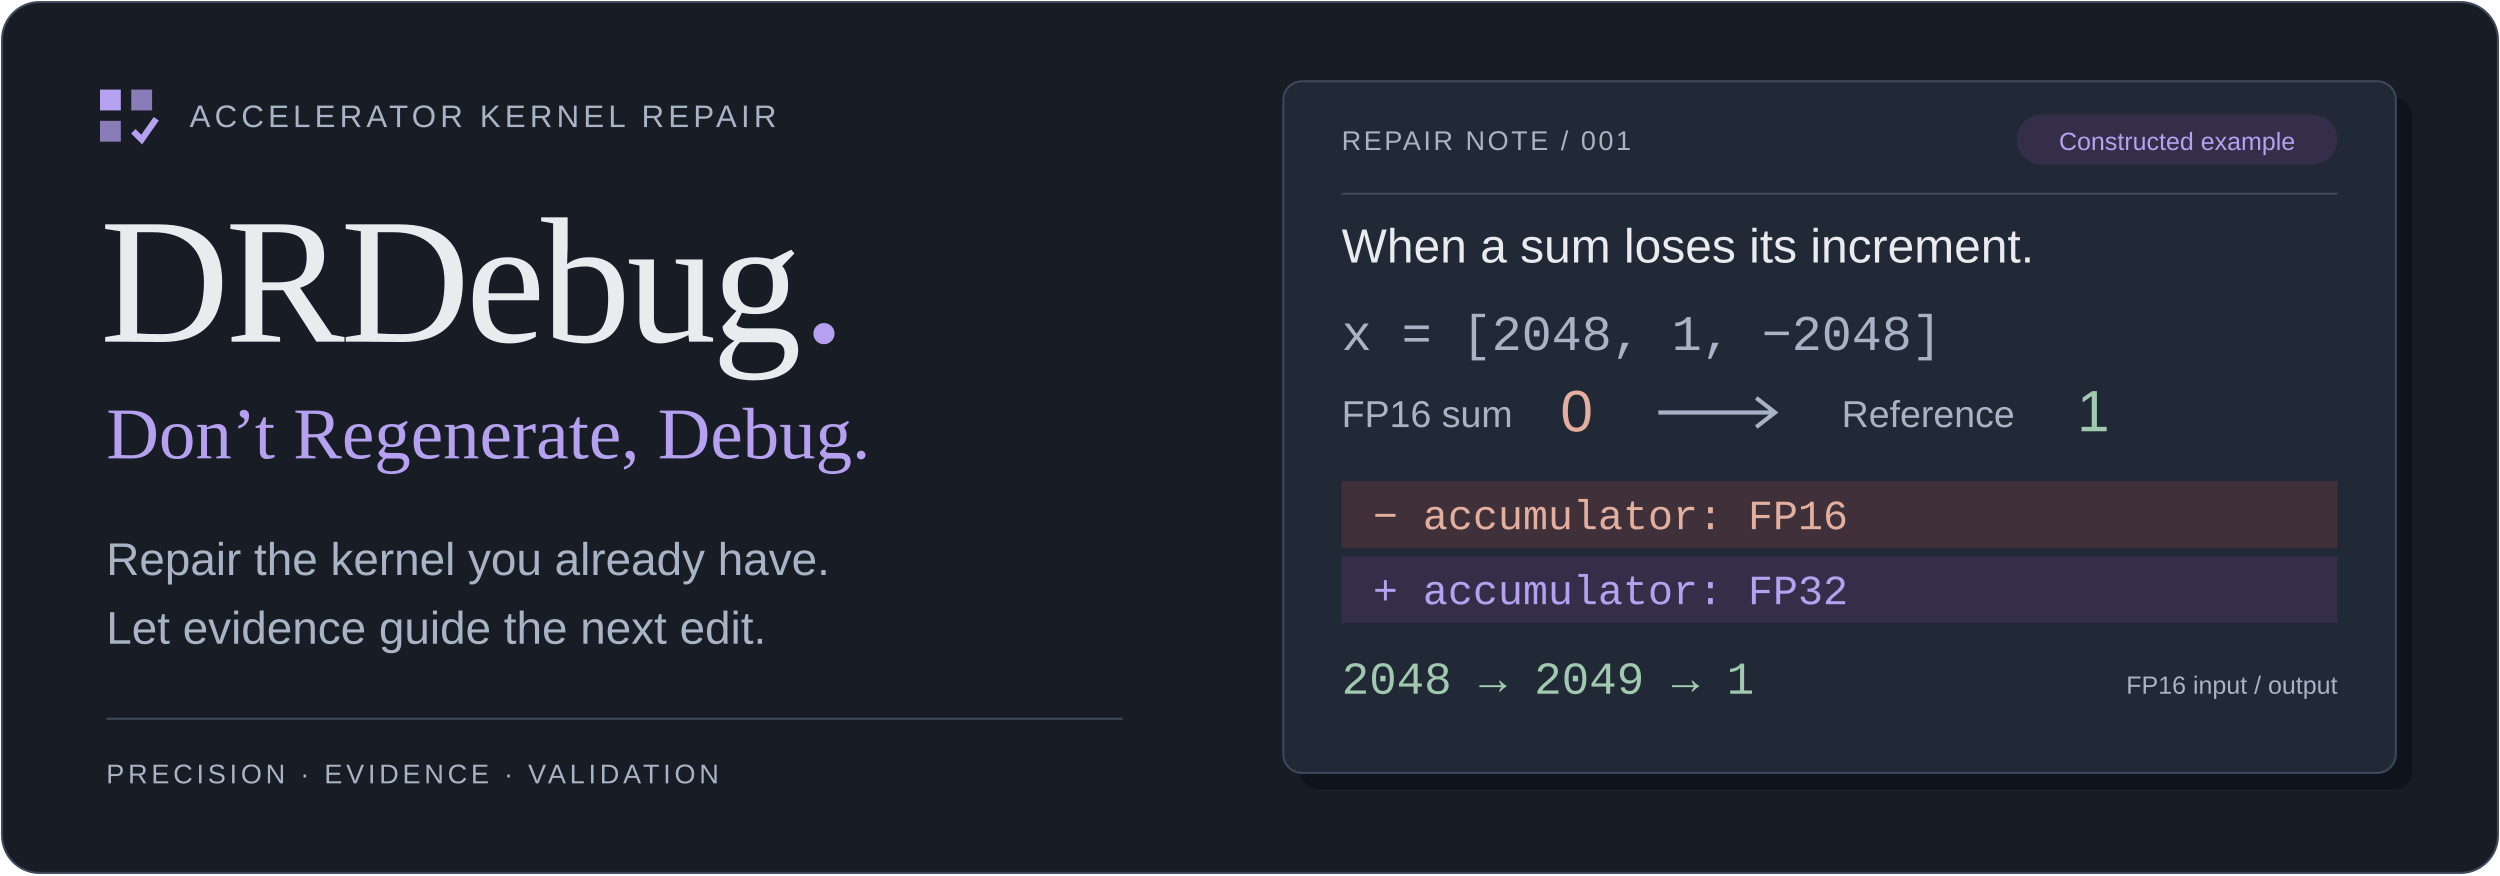
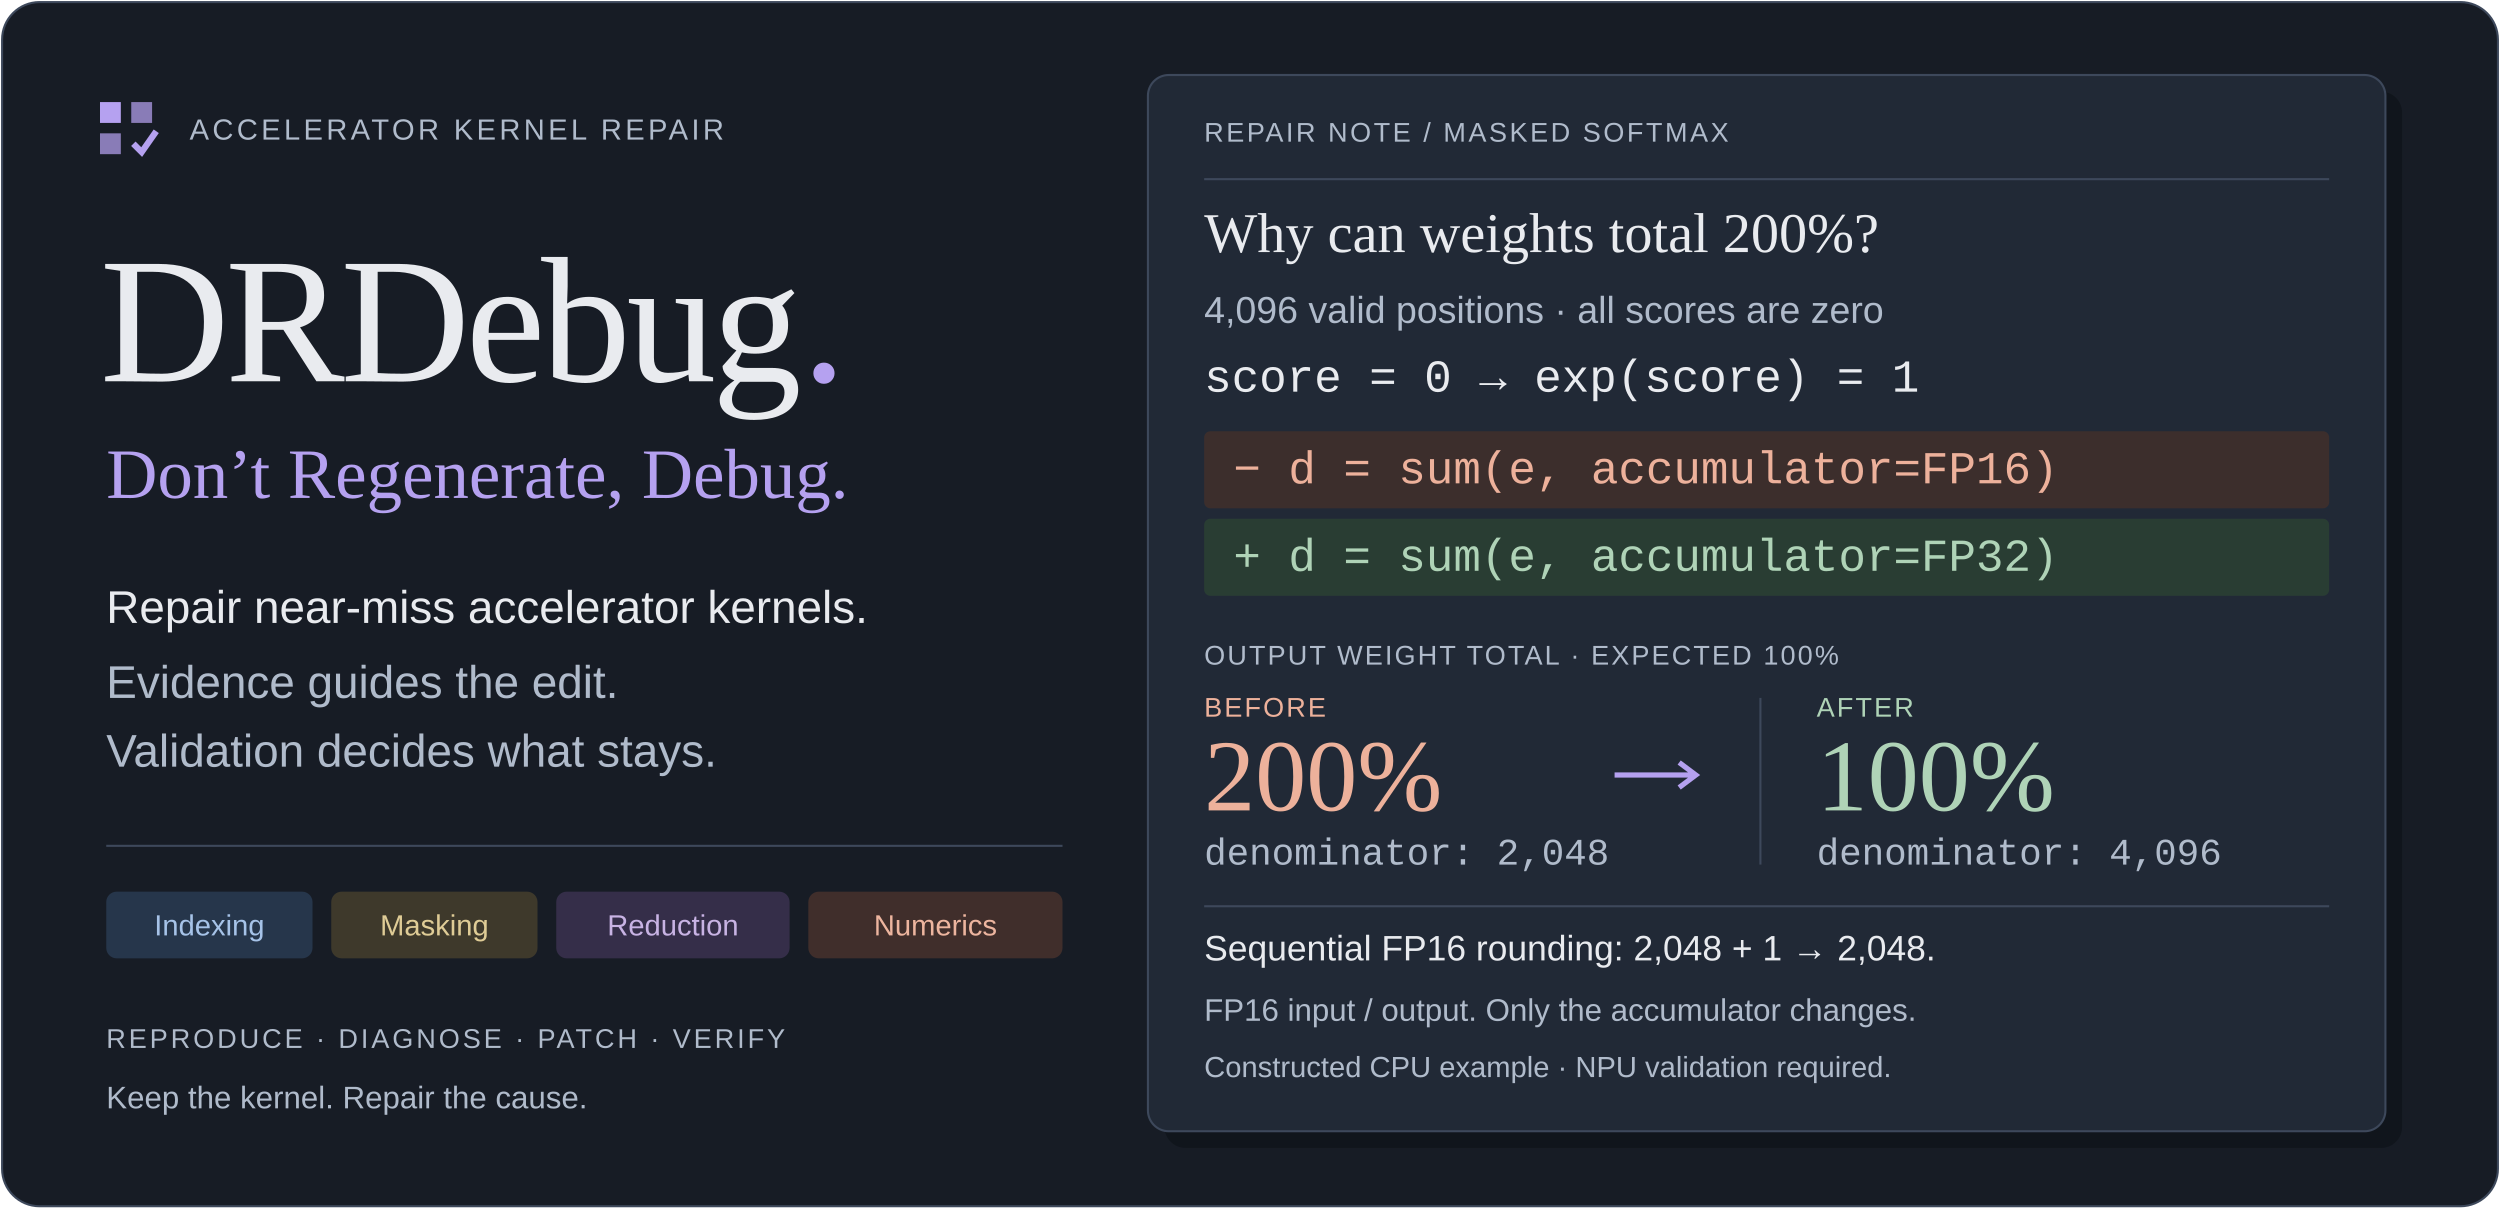
- <svg xmlns="http://www.w3.org/2000/svg" width="1200" height="420" viewBox="0 0 1200 420" role="img" aria-labelledby="title desc">
-   <rect x="1" y="1" width="1198" height="418" rx="18" fill="#171c25" stroke="#3d485b" />
+ <svg xmlns="http://www.w3.org/2000/svg" width="1200" height="580" viewBox="0 0 1200 580" role="img" aria-labelledby="title desc">
+   <rect x="1" y="1" width="1198" height="578" rx="18" fill="#171c25" stroke="#3d485b" />
  <g fill="#b5a1f0">
-     <rect x="48" y="43" width="10" height="10" />
-     <rect x="63" y="43" width="10" height="10" opacity=".72" />
-     <rect x="48" y="58" width="10" height="10" opacity=".72" />
-     <path d="m64 63 4 4 7-10" stroke="#b5a1f0" stroke-width="3" fill="none" />
+     <rect x="48" y="49" width="10" height="10" />
+     <rect x="63" y="49" width="10" height="10" opacity=".72" />
+     <rect x="48" y="64" width="10" height="10" opacity=".72" />
+     <path d="m64 69 4 4 7-10" stroke="#b5a1f0" stroke-width="3" fill="none" />
  </g>
  <g font-family="Arial, Helvetica, sans-serif">
-     <text x="91" y="61" fill="#a8b3c6" font-size="15" letter-spacing="2">ACCELERATOR KERNEL REPAIR</text>
-     <text x="48" y="164" fill="#e9ebef" font-family="Georgia, 'Times New Roman', serif" font-size="86" letter-spacing="-2">DRDebug<tspan fill="#b5a1f0">.</tspan>
+     <text x="91" y="67" fill="#b0bbcb" font-size="14" letter-spacing="1.6">ACCELERATOR KERNEL REPAIR</text>
+     <text x="48" y="183" fill="#e9ebef" font-family="Georgia, 'Times New Roman', serif" font-size="86" letter-spacing="-2">DRDebug<tspan fill="#b5a1f0">.</tspan>
    </text>
-     <text x="51" y="220" fill="#b5a1f0" font-family="Georgia, 'Times New Roman', serif" font-size="35">Don’t Regenerate, Debug.</text>
-     <text x="51" y="276" fill="#a8b3c6" font-size="22">Repair the kernel you already have.</text>
-     <text x="51" y="309" fill="#a8b3c6" font-size="22">Let evidence guide the next edit.</text>
-     <path d="M51 345H539" stroke="#3d485b" />
-     <text x="51" y="376" fill="#a8b3c6" font-size="13" letter-spacing="1.8">PRECISION · EVIDENCE · VALIDATION</text>
+     <text x="51" y="239" fill="#b5a1f0" font-family="Georgia, 'Times New Roman', serif" font-size="34">Don’t Regenerate, Debug.</text>
+     <text x="51" y="299" fill="#e9ebef" font-size="22">Repair near-miss accelerator kernels.</text>
+     <text x="51" y="335" fill="#b0bbcb" font-size="22">Evidence guides the edit.</text>
+     <text x="51" y="368" fill="#b0bbcb" font-size="22">Validation decides what stays.</text>
+     <path d="M51 406H510" stroke="#3d485b" />
+     <rect x="51" y="428" width="99" height="32" rx="5" fill="#26364b" />
+     <text x="100.5" y="449" text-anchor="middle" fill="#a6c3e8" font-size="14">Indexing</text>
+     <rect x="159" y="428" width="99" height="32" rx="5" fill="#3e392b" />
+     <text x="208.5" y="449" text-anchor="middle" fill="#dfcc96" font-size="14">Masking</text>
+     <rect x="267" y="428" width="112" height="32" rx="5" fill="#352e49" />
+     <text x="323" y="449" text-anchor="middle" fill="#c8b3e4" font-size="14">Reduction</text>
+     <rect x="388" y="428" width="122" height="32" rx="5" fill="#402e2b" />
+     <text x="449" y="449" text-anchor="middle" fill="#edb59f" font-size="14">Numerics</text>
+     <text x="51" y="503" fill="#b0bbcb" font-size="13" letter-spacing="1.4">REPRODUCE · DIAGNOSE · PATCH · VERIFY</text>
+     <text x="51" y="532" fill="#b0bbcb" font-size="15">Keep the kernel. Repair the cause.</text>
  </g>
-   <rect x="624" y="47" width="534" height="332" rx="9" fill="#0f141c" />
-   <rect x="616" y="39" width="534" height="332" rx="9" fill="#212936" stroke="#3d485b" />
+   <rect x="559" y="44" width="594" height="507" rx="10" fill="#10151c" />
+   <rect x="551" y="36" width="594" height="507" rx="10" fill="#212936" stroke="#3d485b" />
  <g font-family="Arial, Helvetica, sans-serif">
-     <text x="644" y="72" fill="#a8b3c6" font-size="13" letter-spacing="1.2">REPAIR NOTE / 001</text>
-     <rect x="968" y="55" width="154" height="24" rx="12" fill="#352e49" />
-     <text x="1045" y="72" text-anchor="middle" fill="#b5a1f0" font-size="12">Constructed example</text>
-     <path d="M644 93H1122" stroke="#3d485b" />
-     <text x="644" y="126" fill="#e9ebef" font-size="23">When a sum loses its increment.</text>
-     <text x="644" y="168" fill="#a8b3c6" font-family="'Courier New', monospace" font-size="24">x = [2048, 1, −2048]</text>
-     <text x="644" y="205" fill="#a8b3c6" font-size="18">FP16 sum</text>
-     <text x="749" y="207" fill="#e3af9f" font-size="28">0</text>
-     <path d="M796 198h56m-9-7 9 7-9 7" fill="none" stroke="#a8b3c6" stroke-width="2" />
-     <text x="884" y="205" fill="#a8b3c6" font-size="18">Reference</text>
-     <text x="997" y="207" fill="#a0c9af" font-size="28">1</text>
-     <rect x="644" y="231" width="478" height="32" fill="#403039" />
-     <rect x="644" y="267" width="478" height="32" fill="#352e49" />
-     <text x="659" y="254" fill="#e3af9f" font-family="'Courier New', monospace" font-size="20">− accumulator: FP16</text>
-     <text x="659" y="290" fill="#b5a1f0" font-family="'Courier New', monospace" font-size="20">+ accumulator: FP32</text>
-     <text x="644" y="333" fill="#a0c9af" font-family="'Courier New', monospace" font-size="22">2048 → 2049 → 1</text>
-     <text x="1122" y="333" text-anchor="end" fill="#a8b3c6" font-size="12">FP16 input / output</text>
+     <text x="578" y="68" fill="#b0bbcb" font-size="13" letter-spacing="1.2">REPAIR NOTE / MASKED SOFTMAX</text>
+     <path d="M578 86H1118" stroke="#3d485b" />
+     <text x="578" y="121" fill="#e9ebef" font-family="Georgia, 'Times New Roman', serif" font-size="27">Why can weights total 200%?</text>
+     <text x="578" y="155" fill="#b0bbcb" font-size="18">4,096 valid positions · all scores are zero</text>
+     <text x="578" y="188" fill="#e9ebef" font-family="'Courier New', monospace" font-size="22">score = 0 → exp(score) = 1</text>
+     <rect x="578" y="207" width="540" height="37" rx="3" fill="#3c2e2c" />
+     <rect x="578" y="249" width="540" height="37" rx="3" fill="#293d33" />
+     <text x="592" y="232" fill="#edb19b" font-family="'Courier New', monospace" font-size="22">− d = sum(e, accumulator=FP16)</text>
+     <text x="592" y="274" fill="#afd3b7" font-family="'Courier New', monospace" font-size="22">+ d = sum(e, accumulator=FP32)</text>
+     <text x="578" y="319" fill="#b0bbcb" font-size="13" letter-spacing="1">OUTPUT WEIGHT TOTAL · EXPECTED 100%</text>
+     <path d="M845 335V415" stroke="#3d485b" />
+     <text x="578" y="344" fill="#edb19b" font-size="13" letter-spacing="1">BEFORE</text>
+     <text x="578" y="389" fill="#edb19b" font-family="Georgia, 'Times New Roman', serif" font-size="49">200%</text>
+     <text x="578" y="415" fill="#b0bbcb" font-family="'Courier New', monospace" font-size="18">denominator: 2,048</text>
+     <path d="M775 372h39m-8-6 8 6-8 6" fill="none" stroke="#b5a1f0" stroke-width="2.5" />
+     <text x="872" y="344" fill="#afd3b7" font-size="13" letter-spacing="1">AFTER</text>
+     <text x="872" y="389" fill="#afd3b7" font-family="Georgia, 'Times New Roman', serif" font-size="49">100%</text>
+     <text x="872" y="415" fill="#b0bbcb" font-family="'Courier New', monospace" font-size="18">denominator: 4,096</text>
+     <path d="M578 435H1118" stroke="#3d485b" />
+     <text x="578" y="461" fill="#e9ebef" font-size="17">Sequential FP16 rounding: 2,048 + 1 → 2,048.</text>
+     <text x="578" y="490" fill="#b0bbcb" font-size="15">FP16 input / output. Only the accumulator changes.</text>
+     <text x="578" y="517" fill="#b0bbcb" font-size="14">Constructed CPU example · NPU validation required.</text>
  </g>
</svg>
